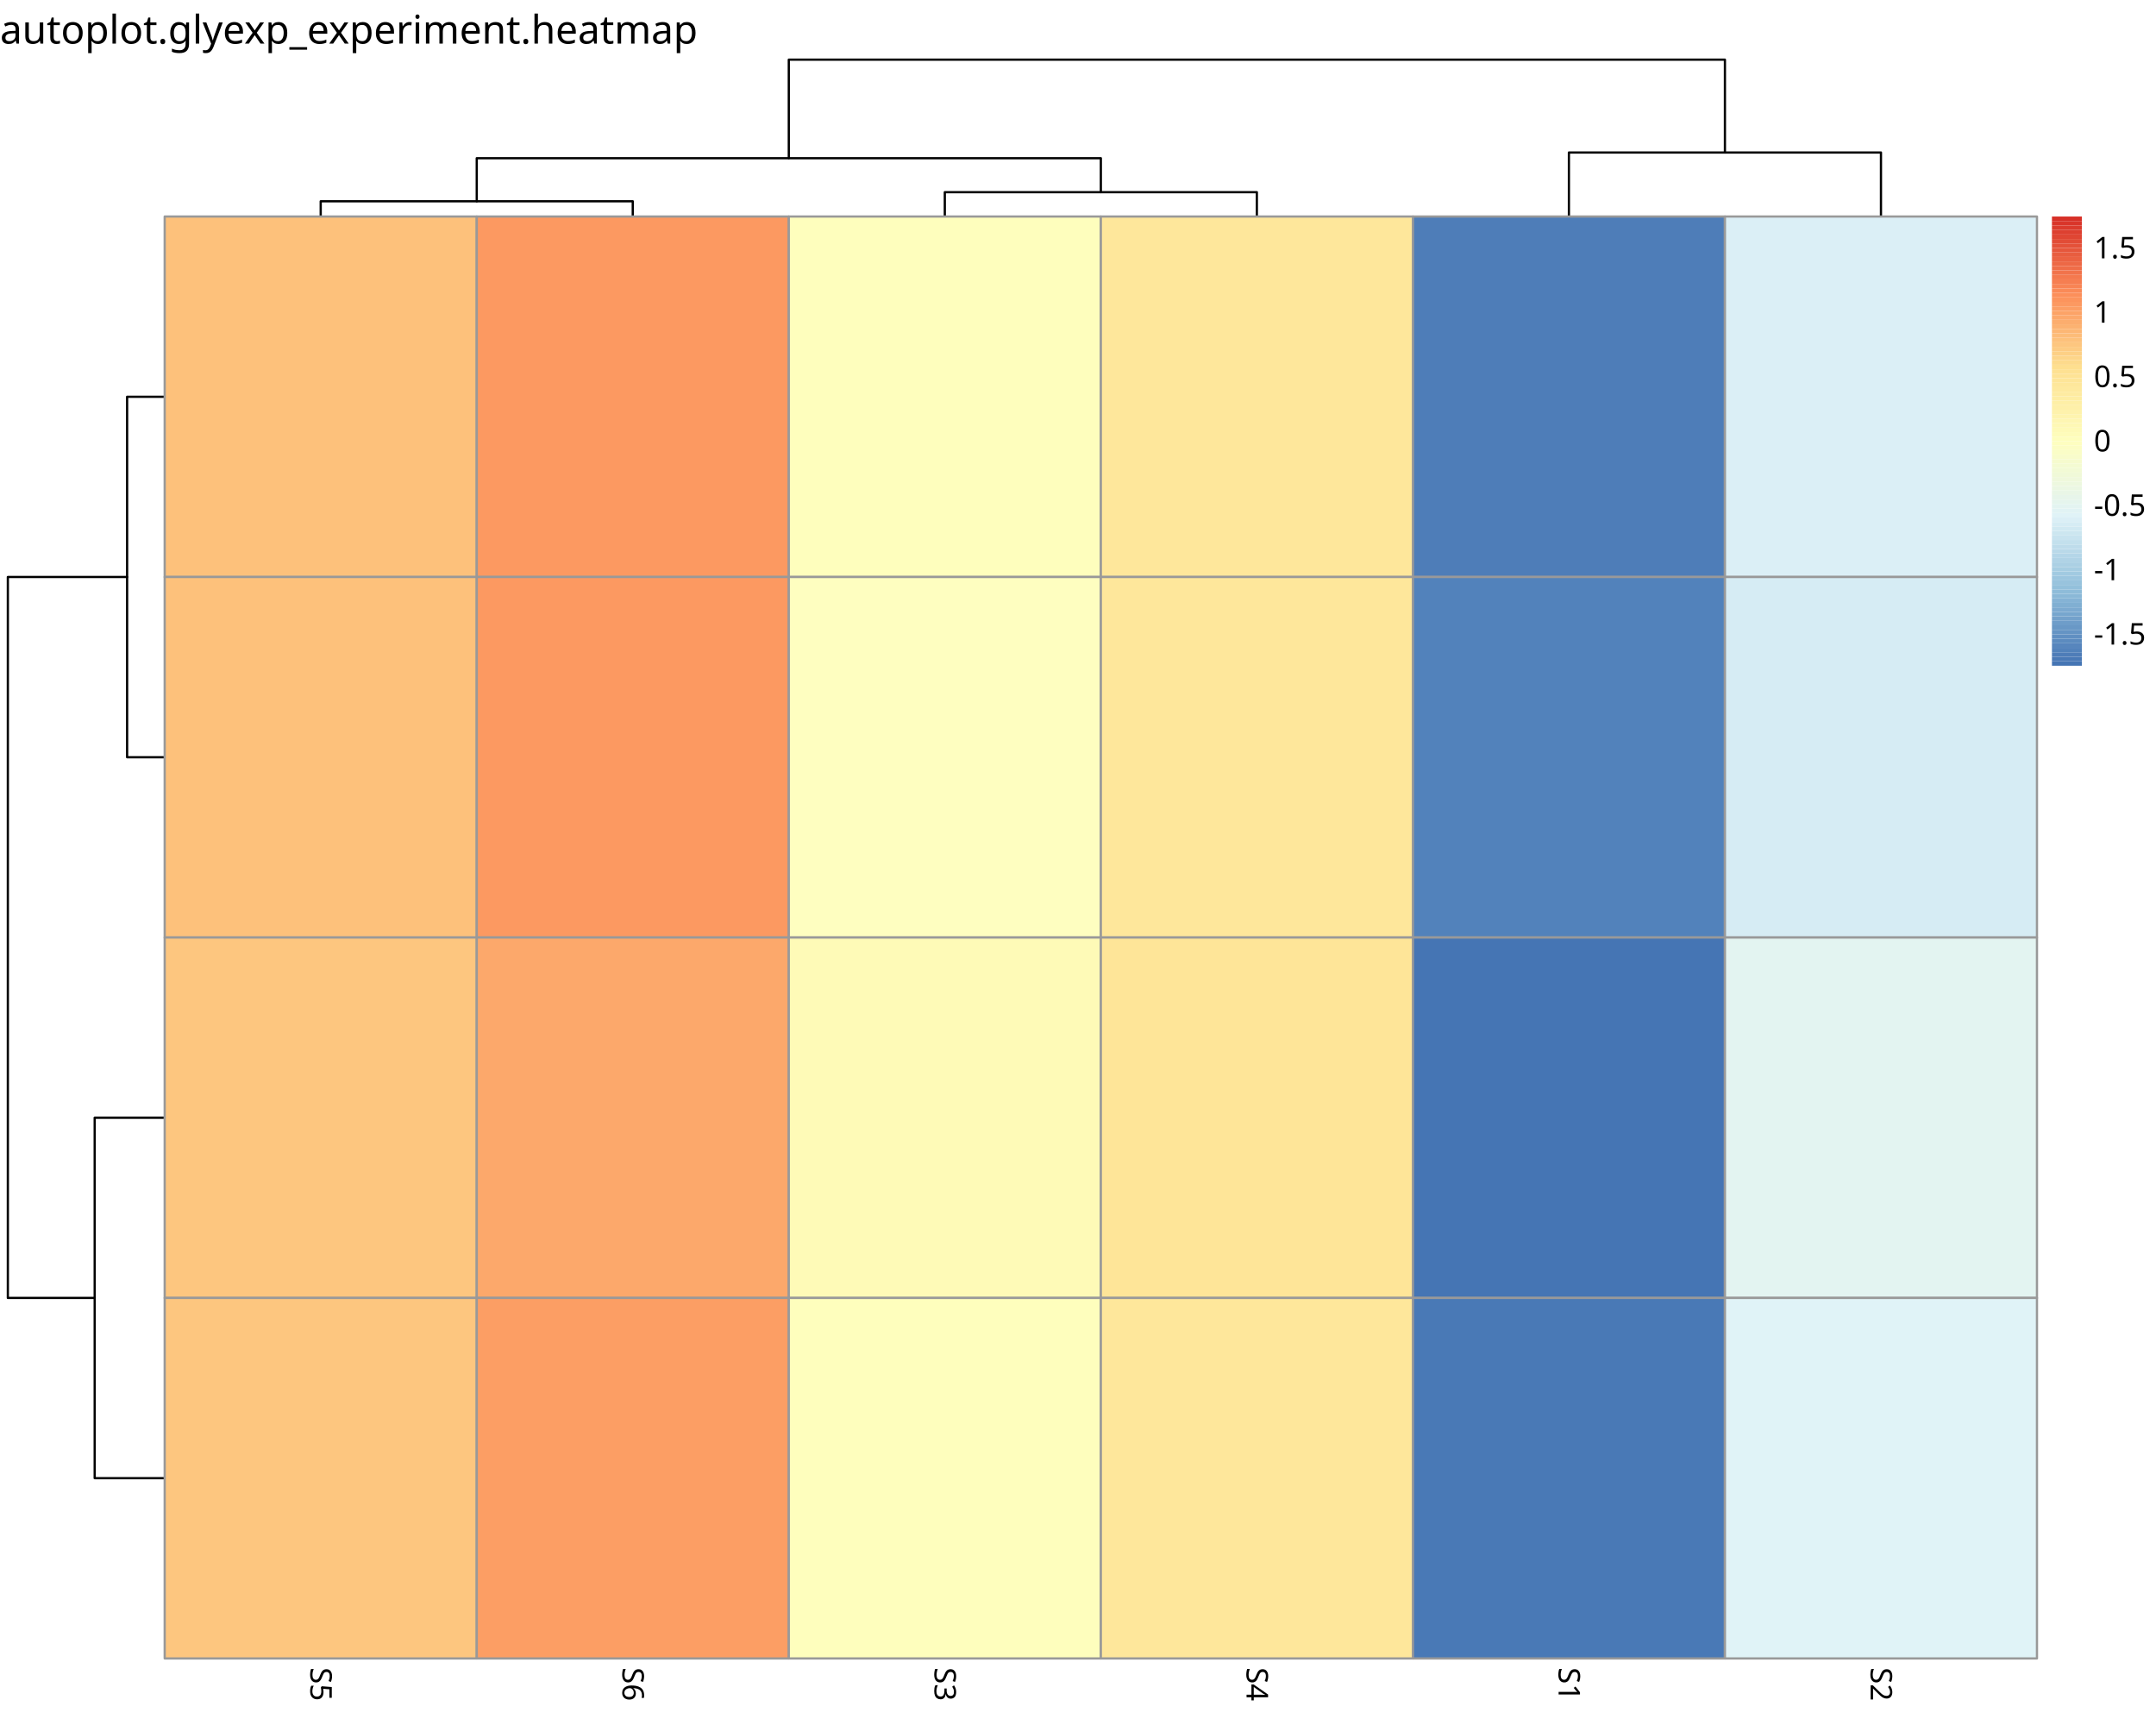
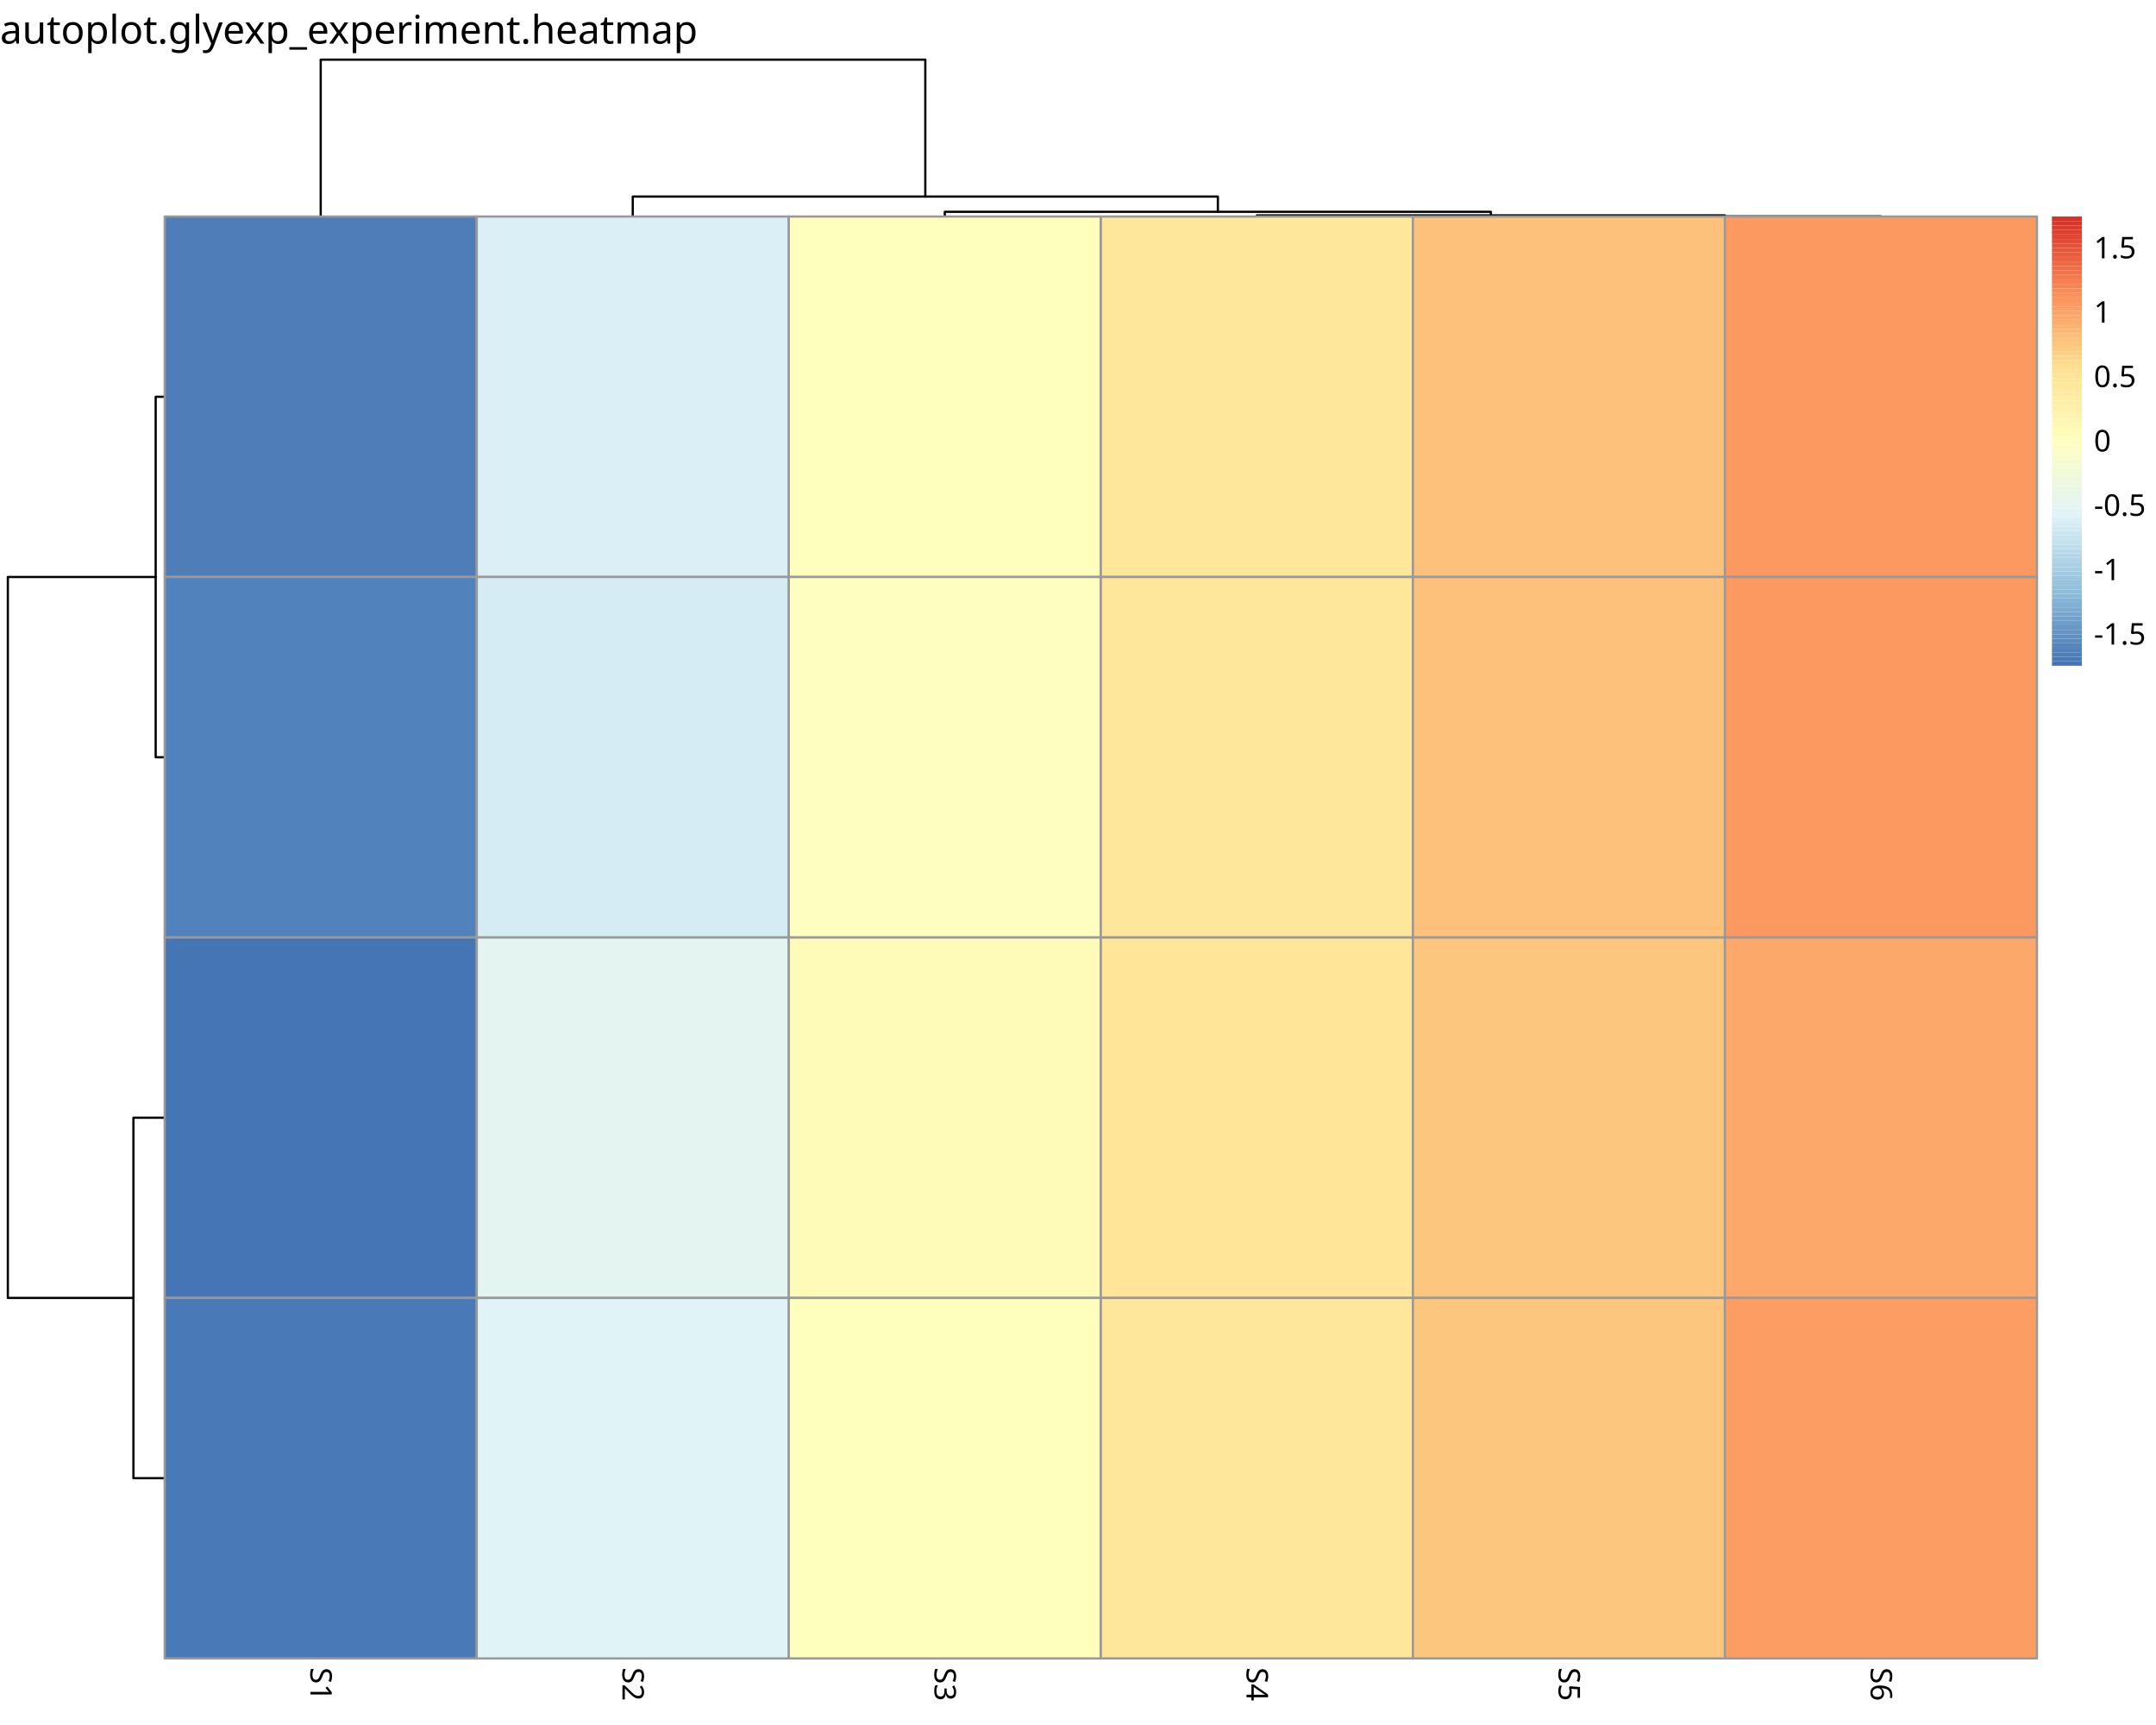
<svg xmlns="http://www.w3.org/2000/svg" class="svglite" data-engine-version="2.0" width="720.00pt" height="576.00pt" viewBox="0 0 720.00 576.00">
  <defs>
    <style type="text/css">
    .svglite line, .svglite polyline, .svglite polygon, .svglite path, .svglite rect, .svglite circle {
      fill: none;
      stroke: #000000;
      stroke-linecap: round;
      stroke-linejoin: round;
      stroke-miterlimit: 10.00;
    }
  </style>
  </defs>
  <rect width="100%" height="100%" style="stroke: none; fill: #FFFFFF;" />
  <defs>
    <clipPath id="cpMC4wMHw3MjAuMDB8MC4wMHw1NzYuMDA=">
      <rect x="0.00" y="0.00" width="720.00" height="576.00" />
    </clipPath>
  </defs>
  <g clip-path="url(#cpMC4wMHw3MjAuMDB8MC4wMHw1NzYuMDA=)">
    <rect x="0.00" y="0.00" width="720.00" height="576.00" style="stroke-width: 0.00; stroke: none;" />
  </g>
  <defs>
    <clipPath id="cpMC4wMHw3MjAuMDB8MTcuMzB8NTc2LjAw">
      <rect x="0.00" y="17.30" width="720.00" height="558.70" />
    </clipPath>
  </defs>
  <g clip-path="url(#cpMC4wMHw3MjAuMDB8MTcuMzB8NTc2LjAw)">
</g>
  <defs>
    <clipPath id="cpNTUuMDB8NjgwLjI1fDE3LjMwfDcyLjMw">
      <rect x="55.00" y="17.30" width="625.25" height="55.00" />
    </clipPath>
  </defs>
  <g clip-path="url(#cpNTUuMDB8NjgwLjI1fDE3LjMwfDcyLjMw)">
-     <polyline points="107.10,72.30 107.10,67.21 211.31,67.21 211.31,72.30 " style="stroke-width: 0.75;" />
-     <polyline points="315.52,72.30 315.52,64.17 419.73,64.17 419.73,72.30 " style="stroke-width: 0.75;" />
-     <polyline points="159.21,67.21 159.21,52.82 367.63,52.82 367.63,64.17 " style="stroke-width: 0.75;" />
-     <polyline points="523.94,72.30 523.94,50.92 628.15,50.92 628.15,72.30 " style="stroke-width: 0.75;" />
-     <polyline points="263.42,52.82 263.42,19.92 576.04,19.92 576.04,50.92 " style="stroke-width: 0.75;" />
+     <polyline points="523.94,72.30 523.94,72.24 628.15,72.24 628.15,72.30 " style="stroke-width: 0.75;" />
+     <polyline points="419.73,72.30 419.73,71.92 576.04,71.92 576.04,72.24 " style="stroke-width: 0.75;" />
+     <polyline points="315.52,72.30 315.52,70.73 497.89,70.73 497.89,71.92 " style="stroke-width: 0.75;" />
+     <polyline points="211.31,72.30 211.31,65.64 406.71,65.64 406.71,70.73 " style="stroke-width: 0.75;" />
+     <polyline points="107.10,72.30 107.10,19.92 309.01,19.92 309.01,65.64 " style="stroke-width: 0.75;" />
  </g>
  <g clip-path="url(#cpMC4wMHw3MjAuMDB8MTcuMzB8NTc2LjAw)">
</g>
  <defs>
    <clipPath id="cpMC4wMHw1NS4wMHw3Mi4zMHw1NTMuNzc=">
      <rect x="0.00" y="72.30" width="55.00" height="481.46" />
    </clipPath>
  </defs>
  <g clip-path="url(#cpMC4wMHw1NS4wMHw3Mi4zMHw1NTMuNzc=)">
-     <polyline points="55.00,132.49 42.45,132.49 42.45,252.85 55.00,252.85 " style="stroke-width: 0.75;" />
-     <polyline points="55.00,373.22 31.62,373.22 31.62,493.58 55.00,493.58 " style="stroke-width: 0.75;" />
-     <polyline points="42.45,192.67 2.62,192.67 2.62,433.40 31.62,433.40 " style="stroke-width: 0.75;" />
-   </g>
-   <g clip-path="url(#cpMC4wMHw3MjAuMDB8MTcuMzB8NTc2LjAw)">
- </g>
-   <g clip-path="url(#cpMC4wMHw3MjAuMDB8MC4wMHw1NzYuMDA=)">
-     <rect x="55.00" y="72.30" width="104.21" height="120.37" style="stroke-width: 0.75; stroke: #999999; fill: #FDC17B;" />
-     <rect x="55.00" y="192.67" width="104.21" height="120.37" style="stroke-width: 0.75; stroke: #999999; fill: #FDC17B;" />
-     <rect x="55.00" y="313.04" width="104.21" height="120.37" style="stroke-width: 0.75; stroke: #999999; fill: #FDC67F;" />
-     <rect x="55.00" y="433.40" width="104.21" height="120.37" style="stroke-width: 0.75; stroke: #999999; fill: #FDC67F;" />
-     <rect x="159.21" y="72.30" width="104.21" height="120.37" style="stroke-width: 0.75; stroke: #999999; fill: #FC9961;" />
-     <rect x="159.21" y="192.67" width="104.21" height="120.37" style="stroke-width: 0.75; stroke: #999999; fill: #FC9961;" />
-     <rect x="159.21" y="313.04" width="104.21" height="120.37" style="stroke-width: 0.75; stroke: #999999; fill: #FCA86B;" />
-     <rect x="159.21" y="433.40" width="104.21" height="120.37" style="stroke-width: 0.75; stroke: #999999; fill: #FC9E64;" />
+     <polyline points="55.00,132.49 51.99,132.49 51.99,252.85 55.00,252.85 " style="stroke-width: 0.75;" />
+     <polyline points="55.00,373.22 44.56,373.22 44.56,493.58 55.00,493.58 " style="stroke-width: 0.75;" />
+     <polyline points="51.99,192.67 2.62,192.67 2.62,433.40 44.56,433.40 " style="stroke-width: 0.75;" />
+   </g>
+   <g clip-path="url(#cpMC4wMHw3MjAuMDB8MTcuMzB8NTc2LjAw)">
+ </g>
+   <g clip-path="url(#cpMC4wMHw3MjAuMDB8MC4wMHw1NzYuMDA=)">
+     <rect x="55.00" y="72.30" width="104.21" height="120.37" style="stroke-width: 0.75; stroke: #999999; fill: #4E7DB8;" />
+     <rect x="55.00" y="192.67" width="104.21" height="120.37" style="stroke-width: 0.75; stroke: #999999; fill: #5282BB;" />
+     <rect x="55.00" y="313.04" width="104.21" height="120.37" style="stroke-width: 0.75; stroke: #999999; fill: #4575B4;" />
+     <rect x="55.00" y="433.40" width="104.21" height="120.37" style="stroke-width: 0.75; stroke: #999999; fill: #4979B6;" />
+     <rect x="159.21" y="72.30" width="104.21" height="120.37" style="stroke-width: 0.75; stroke: #999999; fill: #DBEFF6;" />
+     <rect x="159.21" y="192.67" width="104.21" height="120.37" style="stroke-width: 0.75; stroke: #999999; fill: #D6ECF4;" />
+     <rect x="159.21" y="313.04" width="104.21" height="120.37" style="stroke-width: 0.75; stroke: #999999; fill: #E3F4F1;" />
+     <rect x="159.21" y="433.40" width="104.21" height="120.37" style="stroke-width: 0.75; stroke: #999999; fill: #E0F3F7;" />
    <rect x="263.42" y="72.30" width="104.21" height="120.37" style="stroke-width: 0.75; stroke: #999999; fill: #FEFEBD;" />
    <rect x="263.42" y="192.67" width="104.21" height="120.37" style="stroke-width: 0.75; stroke: #999999; fill: #FEFEC0;" />
    <rect x="263.42" y="313.04" width="104.21" height="120.37" style="stroke-width: 0.75; stroke: #999999; fill: #FEFAB7;" />
    <rect x="263.42" y="433.40" width="104.21" height="120.37" style="stroke-width: 0.75; stroke: #999999; fill: #FEFEBD;" />
    <rect x="367.63" y="72.30" width="104.21" height="120.37" style="stroke-width: 0.75; stroke: #999999; fill: #FEE79B;" />
    <rect x="367.63" y="192.67" width="104.21" height="120.37" style="stroke-width: 0.75; stroke: #999999; fill: #FEE79B;" />
    <rect x="367.63" y="313.04" width="104.21" height="120.37" style="stroke-width: 0.75; stroke: #999999; fill: #FEE598;" />
    <rect x="367.63" y="433.40" width="104.21" height="120.37" style="stroke-width: 0.75; stroke: #999999; fill: #FEE79B;" />
-     <rect x="471.84" y="72.30" width="104.21" height="120.37" style="stroke-width: 0.75; stroke: #999999; fill: #4E7DB8;" />
-     <rect x="471.84" y="192.67" width="104.21" height="120.37" style="stroke-width: 0.75; stroke: #999999; fill: #5282BB;" />
-     <rect x="471.84" y="313.04" width="104.21" height="120.37" style="stroke-width: 0.75; stroke: #999999; fill: #4575B4;" />
-     <rect x="471.84" y="433.40" width="104.21" height="120.37" style="stroke-width: 0.75; stroke: #999999; fill: #4979B6;" />
-     <rect x="576.04" y="72.30" width="104.21" height="120.37" style="stroke-width: 0.75; stroke: #999999; fill: #DBEFF6;" />
-     <rect x="576.04" y="192.67" width="104.21" height="120.37" style="stroke-width: 0.75; stroke: #999999; fill: #D6ECF4;" />
-     <rect x="576.04" y="313.04" width="104.21" height="120.37" style="stroke-width: 0.75; stroke: #999999; fill: #E3F4F1;" />
-     <rect x="576.04" y="433.40" width="104.21" height="120.37" style="stroke-width: 0.75; stroke: #999999; fill: #E0F3F7;" />
-   </g>
-   <g clip-path="url(#cpMC4wMHw3MjAuMDB8MTcuMzB8NTc2LjAw)">
- </g>
-   <g clip-path="url(#cpMC4wMHw3MjAuMDB8MC4wMHw1NzYuMDA=)">
-     <text transform="translate(103.66,556.77) rotate(-270)" style="font-size: 10.00px; font-family: sans;" textLength="12.23px" lengthAdjust="spacingAndGlyphs">S5</text>
-     <text transform="translate(207.87,556.77) rotate(-270)" style="font-size: 10.00px; font-family: sans;" textLength="12.23px" lengthAdjust="spacingAndGlyphs">S6</text>
+     <rect x="471.84" y="72.30" width="104.21" height="120.37" style="stroke-width: 0.75; stroke: #999999; fill: #FDC17B;" />
+     <rect x="471.84" y="192.67" width="104.21" height="120.37" style="stroke-width: 0.75; stroke: #999999; fill: #FDC17B;" />
+     <rect x="471.84" y="313.04" width="104.21" height="120.37" style="stroke-width: 0.75; stroke: #999999; fill: #FDC67F;" />
+     <rect x="471.84" y="433.40" width="104.21" height="120.37" style="stroke-width: 0.75; stroke: #999999; fill: #FDC67F;" />
+     <rect x="576.04" y="72.30" width="104.21" height="120.37" style="stroke-width: 0.75; stroke: #999999; fill: #FC9961;" />
+     <rect x="576.04" y="192.67" width="104.21" height="120.37" style="stroke-width: 0.75; stroke: #999999; fill: #FC9961;" />
+     <rect x="576.04" y="313.04" width="104.21" height="120.37" style="stroke-width: 0.75; stroke: #999999; fill: #FCA86B;" />
+     <rect x="576.04" y="433.40" width="104.21" height="120.37" style="stroke-width: 0.75; stroke: #999999; fill: #FC9E64;" />
+   </g>
+   <g clip-path="url(#cpMC4wMHw3MjAuMDB8MTcuMzB8NTc2LjAw)">
+ </g>
+   <g clip-path="url(#cpMC4wMHw3MjAuMDB8MC4wMHw1NzYuMDA=)">
+     <text transform="translate(103.66,556.77) rotate(-270)" style="font-size: 10.00px; font-family: sans;" textLength="12.23px" lengthAdjust="spacingAndGlyphs">S1</text>
+     <text transform="translate(207.87,556.77) rotate(-270)" style="font-size: 10.00px; font-family: sans;" textLength="12.23px" lengthAdjust="spacingAndGlyphs">S2</text>
    <text transform="translate(312.08,556.77) rotate(-270)" style="font-size: 10.00px; font-family: sans;" textLength="12.23px" lengthAdjust="spacingAndGlyphs">S3</text>
    <text transform="translate(416.29,556.77) rotate(-270)" style="font-size: 10.00px; font-family: sans;" textLength="12.23px" lengthAdjust="spacingAndGlyphs">S4</text>
-     <text transform="translate(520.50,556.77) rotate(-270)" style="font-size: 10.00px; font-family: sans;" textLength="12.23px" lengthAdjust="spacingAndGlyphs">S1</text>
-     <text transform="translate(624.71,556.77) rotate(-270)" style="font-size: 10.00px; font-family: sans;" textLength="12.23px" lengthAdjust="spacingAndGlyphs">S2</text>
+     <text transform="translate(520.50,556.77) rotate(-270)" style="font-size: 10.00px; font-family: sans;" textLength="12.23px" lengthAdjust="spacingAndGlyphs">S5</text>
+     <text transform="translate(624.71,556.77) rotate(-270)" style="font-size: 10.00px; font-family: sans;" textLength="12.23px" lengthAdjust="spacingAndGlyphs">S6</text>
  </g>
  <g clip-path="url(#cpMC4wMHw3MjAuMDB8MTcuMzB8NTc2LjAw)">
</g>
  <g clip-path="url(#cpMC4wMHw3MjAuMDB8MC4wMHw1NzYuMDA=)">
    <rect x="685.25" y="220.80" width="10.00" height="1.50" style="stroke-width: 0.75; stroke: none; fill: #4575B4;" />
    <rect x="685.25" y="219.30" width="10.00" height="1.50" style="stroke-width: 0.75; stroke: none; fill: #4979B6;" />
    <rect x="685.25" y="217.80" width="10.00" height="1.50" style="stroke-width: 0.75; stroke: none; fill: #4E7DB8;" />
    <rect x="685.25" y="216.30" width="10.00" height="1.50" style="stroke-width: 0.75; stroke: none; fill: #5282BB;" />
    <rect x="685.25" y="214.80" width="10.00" height="1.50" style="stroke-width: 0.75; stroke: none; fill: #5786BD;" />
    <rect x="685.25" y="213.30" width="10.00" height="1.50" style="stroke-width: 0.75; stroke: none; fill: #5C8BBF;" />
    <rect x="685.25" y="211.80" width="10.00" height="1.50" style="stroke-width: 0.75; stroke: none; fill: #608FC2;" />
    <rect x="685.25" y="210.30" width="10.00" height="1.50" style="stroke-width: 0.75; stroke: none; fill: #6594C4;" />
    <rect x="685.25" y="208.80" width="10.00" height="1.50" style="stroke-width: 0.75; stroke: none; fill: #6998C6;" />
    <rect x="685.25" y="207.30" width="10.00" height="1.50" style="stroke-width: 0.75; stroke: none; fill: #6E9DC9;" />
    <rect x="685.25" y="205.80" width="10.00" height="1.50" style="stroke-width: 0.75; stroke: none; fill: #73A1CB;" />
    <rect x="685.25" y="204.30" width="10.00" height="1.50" style="stroke-width: 0.75; stroke: none; fill: #77A6CE;" />
    <rect x="685.25" y="202.80" width="10.00" height="1.50" style="stroke-width: 0.75; stroke: none; fill: #7CAAD0;" />
    <rect x="685.25" y="201.30" width="10.00" height="1.50" style="stroke-width: 0.75; stroke: none; fill: #80AFD2;" />
    <rect x="685.25" y="199.80" width="10.00" height="1.50" style="stroke-width: 0.75; stroke: none; fill: #85B3D5;" />
    <rect x="685.25" y="198.30" width="10.00" height="1.50" style="stroke-width: 0.75; stroke: none; fill: #8AB8D7;" />
    <rect x="685.25" y="196.80" width="10.00" height="1.50" style="stroke-width: 0.75; stroke: none; fill: #8EBCD9;" />
    <rect x="685.25" y="195.30" width="10.00" height="1.50" style="stroke-width: 0.75; stroke: none; fill: #93C0DB;" />
    <rect x="685.25" y="193.80" width="10.00" height="1.50" style="stroke-width: 0.75; stroke: none; fill: #98C3DD;" />
    <rect x="685.25" y="192.30" width="10.00" height="1.50" style="stroke-width: 0.75; stroke: none; fill: #9CC6DF;" />
    <rect x="685.25" y="190.80" width="10.00" height="1.50" style="stroke-width: 0.75; stroke: none; fill: #A1CAE1;" />
    <rect x="685.25" y="189.30" width="10.00" height="1.50" style="stroke-width: 0.75; stroke: none; fill: #A6CDE2;" />
    <rect x="685.25" y="187.80" width="10.00" height="1.50" style="stroke-width: 0.75; stroke: none; fill: #ABD0E4;" />
    <rect x="685.25" y="186.30" width="10.00" height="1.50" style="stroke-width: 0.75; stroke: none; fill: #B0D3E6;" />
    <rect x="685.25" y="184.80" width="10.00" height="1.50" style="stroke-width: 0.75; stroke: none; fill: #B4D6E8;" />
    <rect x="685.25" y="183.30" width="10.00" height="1.50" style="stroke-width: 0.75; stroke: none; fill: #B9D9E9;" />
    <rect x="685.25" y="181.80" width="10.00" height="1.50" style="stroke-width: 0.75; stroke: none; fill: #BEDCEB;" />
    <rect x="685.25" y="180.30" width="10.00" height="1.50" style="stroke-width: 0.75; stroke: none; fill: #C3E0ED;" />
    <rect x="685.25" y="178.80" width="10.00" height="1.50" style="stroke-width: 0.75; stroke: none; fill: #C8E3EF;" />
    <rect x="685.25" y="177.30" width="10.00" height="1.50" style="stroke-width: 0.75; stroke: none; fill: #CCE6F0;" />
    <rect x="685.25" y="175.80" width="10.00" height="1.50" style="stroke-width: 0.75; stroke: none; fill: #D1E9F2;" />
    <rect x="685.25" y="174.30" width="10.00" height="1.50" style="stroke-width: 0.75; stroke: none; fill: #D6ECF4;" />
    <rect x="685.25" y="172.80" width="10.00" height="1.50" style="stroke-width: 0.75; stroke: none; fill: #DBEFF6;" />
    <rect x="685.25" y="171.30" width="10.00" height="1.50" style="stroke-width: 0.75; stroke: none; fill: #E0F3F7;" />
    <rect x="685.25" y="169.80" width="10.00" height="1.50" style="stroke-width: 0.75; stroke: none; fill: #E1F3F4;" />
    <rect x="685.25" y="168.30" width="10.00" height="1.50" style="stroke-width: 0.75; stroke: none; fill: #E3F4F1;" />
    <rect x="685.25" y="166.80" width="10.00" height="1.50" style="stroke-width: 0.75; stroke: none; fill: #E5F5ED;" />
    <rect x="685.25" y="165.30" width="10.00" height="1.50" style="stroke-width: 0.75; stroke: none; fill: #E7F5EA;" />
    <rect x="685.25" y="163.80" width="10.00" height="1.50" style="stroke-width: 0.75; stroke: none; fill: #E9F6E6;" />
    <rect x="685.25" y="162.30" width="10.00" height="1.50" style="stroke-width: 0.75; stroke: none; fill: #EBF7E3;" />
    <rect x="685.25" y="160.80" width="10.00" height="1.50" style="stroke-width: 0.75; stroke: none; fill: #EDF8DF;" />
    <rect x="685.25" y="159.30" width="10.00" height="1.50" style="stroke-width: 0.75; stroke: none; fill: #EFF8DC;" />
    <rect x="685.25" y="157.80" width="10.00" height="1.50" style="stroke-width: 0.75; stroke: none; fill: #F0F9D8;" />
    <rect x="685.25" y="156.30" width="10.00" height="1.50" style="stroke-width: 0.75; stroke: none; fill: #F2FAD5;" />
    <rect x="685.25" y="154.80" width="10.00" height="1.50" style="stroke-width: 0.75; stroke: none; fill: #F4FBD2;" />
    <rect x="685.25" y="153.30" width="10.00" height="1.50" style="stroke-width: 0.75; stroke: none; fill: #F6FBCE;" />
    <rect x="685.25" y="151.80" width="10.00" height="1.50" style="stroke-width: 0.75; stroke: none; fill: #F8FCCB;" />
    <rect x="685.25" y="150.30" width="10.00" height="1.50" style="stroke-width: 0.75; stroke: none; fill: #FAFDC7;" />
    <rect x="685.25" y="148.80" width="10.00" height="1.50" style="stroke-width: 0.75; stroke: none; fill: #FCFDC4;" />
    <rect x="685.25" y="147.30" width="10.00" height="1.50" style="stroke-width: 0.75; stroke: none; fill: #FEFEC0;" />
    <rect x="685.25" y="145.80" width="10.00" height="1.50" style="stroke-width: 0.75; stroke: none; fill: #FEFEBD;" />
    <rect x="685.25" y="144.30" width="10.00" height="1.50" style="stroke-width: 0.75; stroke: none; fill: #FEFCBA;" />
    <rect x="685.25" y="142.80" width="10.00" height="1.50" style="stroke-width: 0.75; stroke: none; fill: #FEFAB7;" />
    <rect x="685.25" y="141.30" width="10.00" height="1.50" style="stroke-width: 0.75; stroke: none; fill: #FEF8B5;" />
    <rect x="685.25" y="139.80" width="10.00" height="1.50" style="stroke-width: 0.75; stroke: none; fill: #FEF6B2;" />
    <rect x="685.25" y="138.30" width="10.00" height="1.50" style="stroke-width: 0.75; stroke: none; fill: #FEF4AF;" />
    <rect x="685.25" y="136.80" width="10.00" height="1.50" style="stroke-width: 0.75; stroke: none; fill: #FEF2AC;" />
    <rect x="685.25" y="135.30" width="10.00" height="1.50" style="stroke-width: 0.75; stroke: none; fill: #FEF0A9;" />
    <rect x="685.25" y="133.80" width="10.00" height="1.50" style="stroke-width: 0.75; stroke: none; fill: #FEEFA6;" />
    <rect x="685.25" y="132.30" width="10.00" height="1.50" style="stroke-width: 0.75; stroke: none; fill: #FEEDA3;" />
    <rect x="685.25" y="130.80" width="10.00" height="1.50" style="stroke-width: 0.75; stroke: none; fill: #FEEBA1;" />
    <rect x="685.25" y="129.30" width="10.00" height="1.50" style="stroke-width: 0.75; stroke: none; fill: #FEE99E;" />
    <rect x="685.25" y="127.80" width="10.00" height="1.50" style="stroke-width: 0.75; stroke: none; fill: #FEE79B;" />
    <rect x="685.25" y="126.30" width="10.00" height="1.50" style="stroke-width: 0.75; stroke: none; fill: #FEE598;" />
    <rect x="685.25" y="124.80" width="10.00" height="1.50" style="stroke-width: 0.75; stroke: none; fill: #FEE395;" />
    <rect x="685.25" y="123.30" width="10.00" height="1.50" style="stroke-width: 0.75; stroke: none; fill: #FEE192;" />
    <rect x="685.25" y="121.80" width="10.00" height="1.50" style="stroke-width: 0.75; stroke: none; fill: #FEDF8F;" />
    <rect x="685.25" y="120.30" width="10.00" height="1.50" style="stroke-width: 0.75; stroke: none; fill: #FDDA8C;" />
    <rect x="685.25" y="118.80" width="10.00" height="1.50" style="stroke-width: 0.75; stroke: none; fill: #FDD589;" />
    <rect x="685.25" y="117.30" width="10.00" height="1.50" style="stroke-width: 0.75; stroke: none; fill: #FDD085;" />
    <rect x="685.25" y="115.80" width="10.00" height="1.50" style="stroke-width: 0.75; stroke: none; fill: #FDCB82;" />
    <rect x="685.25" y="114.30" width="10.00" height="1.50" style="stroke-width: 0.75; stroke: none; fill: #FDC67F;" />
    <rect x="685.25" y="112.80" width="10.00" height="1.50" style="stroke-width: 0.75; stroke: none; fill: #FDC17B;" />
    <rect x="685.25" y="111.30" width="10.00" height="1.50" style="stroke-width: 0.75; stroke: none; fill: #FDBC78;" />
    <rect x="685.25" y="109.80" width="10.00" height="1.50" style="stroke-width: 0.75; stroke: none; fill: #FDB775;" />
    <rect x="685.25" y="108.30" width="10.00" height="1.50" style="stroke-width: 0.75; stroke: none; fill: #FCB271;" />
    <rect x="685.25" y="106.80" width="10.00" height="1.50" style="stroke-width: 0.75; stroke: none; fill: #FCAD6E;" />
    <rect x="685.25" y="105.30" width="10.00" height="1.50" style="stroke-width: 0.75; stroke: none; fill: #FCA86B;" />
    <rect x="685.25" y="103.80" width="10.00" height="1.50" style="stroke-width: 0.75; stroke: none; fill: #FCA367;" />
    <rect x="685.25" y="102.30" width="10.00" height="1.50" style="stroke-width: 0.75; stroke: none; fill: #FC9E64;" />
    <rect x="685.25" y="100.80" width="10.00" height="1.50" style="stroke-width: 0.75; stroke: none; fill: #FC9961;" />
    <rect x="685.25" y="99.30" width="10.00" height="1.50" style="stroke-width: 0.75; stroke: none; fill: #FC945D;" />
    <rect x="685.25" y="97.80" width="10.00" height="1.50" style="stroke-width: 0.75; stroke: none; fill: #FC8F5A;" />
    <rect x="685.25" y="96.30" width="10.00" height="1.50" style="stroke-width: 0.75; stroke: none; fill: #FA8A57;" />
    <rect x="685.25" y="94.80" width="10.00" height="1.50" style="stroke-width: 0.75; stroke: none; fill: #F88454;" />
    <rect x="685.25" y="93.30" width="10.00" height="1.50" style="stroke-width: 0.75; stroke: none; fill: #F67E51;" />
    <rect x="685.25" y="91.80" width="10.00" height="1.50" style="stroke-width: 0.75; stroke: none; fill: #F4794E;" />
    <rect x="685.25" y="90.30" width="10.00" height="1.50" style="stroke-width: 0.75; stroke: none; fill: #F1734B;" />
    <rect x="685.25" y="88.80" width="10.00" height="1.50" style="stroke-width: 0.75; stroke: none; fill: #EF6D48;" />
    <rect x="685.25" y="87.30" width="10.00" height="1.50" style="stroke-width: 0.75; stroke: none; fill: #ED6845;" />
    <rect x="685.25" y="85.80" width="10.00" height="1.50" style="stroke-width: 0.75; stroke: none; fill: #EB6242;" />
    <rect x="685.25" y="84.30" width="10.00" height="1.50" style="stroke-width: 0.75; stroke: none; fill: #E85D3F;" />
    <rect x="685.25" y="82.80" width="10.00" height="1.50" style="stroke-width: 0.75; stroke: none; fill: #E6573C;" />
    <rect x="685.25" y="81.30" width="10.00" height="1.50" style="stroke-width: 0.75; stroke: none; fill: #E45139;" />
    <rect x="685.25" y="79.80" width="10.00" height="1.50" style="stroke-width: 0.75; stroke: none; fill: #E24C36;" />
    <rect x="685.25" y="78.30" width="10.00" height="1.50" style="stroke-width: 0.75; stroke: none; fill: #DF4633;" />
    <rect x="685.25" y="76.80" width="10.00" height="1.50" style="stroke-width: 0.75; stroke: none; fill: #DD4030;" />
    <rect x="685.25" y="75.30" width="10.00" height="1.50" style="stroke-width: 0.75; stroke: none; fill: #DB3B2D;" />
    <rect x="685.25" y="73.80" width="10.00" height="1.50" style="stroke-width: 0.75; stroke: none; fill: #D9352A;" />
    <rect x="685.25" y="72.30" width="10.00" height="1.50" style="stroke-width: 0.75; stroke: none; fill: #D73027;" />
    <text x="699.25" y="215.23" style="font-size: 10.00px; font-family: sans;" textLength="17.23px" lengthAdjust="spacingAndGlyphs">-1.5</text>
    <text x="699.25" y="193.74" style="font-size: 10.00px; font-family: sans;" textLength="8.89px" lengthAdjust="spacingAndGlyphs">-1</text>
    <text x="699.25" y="172.24" style="font-size: 10.00px; font-family: sans;" textLength="17.23px" lengthAdjust="spacingAndGlyphs">-0.5</text>
    <text x="699.25" y="150.75" style="font-size: 10.00px; font-family: sans;" textLength="5.56px" lengthAdjust="spacingAndGlyphs">0</text>
    <text x="699.25" y="129.25" style="font-size: 10.00px; font-family: sans;" textLength="13.90px" lengthAdjust="spacingAndGlyphs">0.5</text>
    <text x="699.25" y="107.75" style="font-size: 10.00px; font-family: sans;" textLength="5.56px" lengthAdjust="spacingAndGlyphs">1</text>
    <text x="699.25" y="86.26" style="font-size: 10.00px; font-family: sans;" textLength="13.90px" lengthAdjust="spacingAndGlyphs">1.5</text>
  </g>
  <g clip-path="url(#cpMC4wMHw3MjAuMDB8MTcuMzB8NTc2LjAw)">
</g>
  <g clip-path="url(#cpMC4wMHw3MjAuMDB8MC4wMHw1NzYuMDA=)">
    <text x="0.00" y="14.56" style="font-size: 13.20px; font-family: sans;" textLength="216.50px" lengthAdjust="spacingAndGlyphs">autoplot.glyexp_experiment.heatmap</text>
  </g>
</svg>
